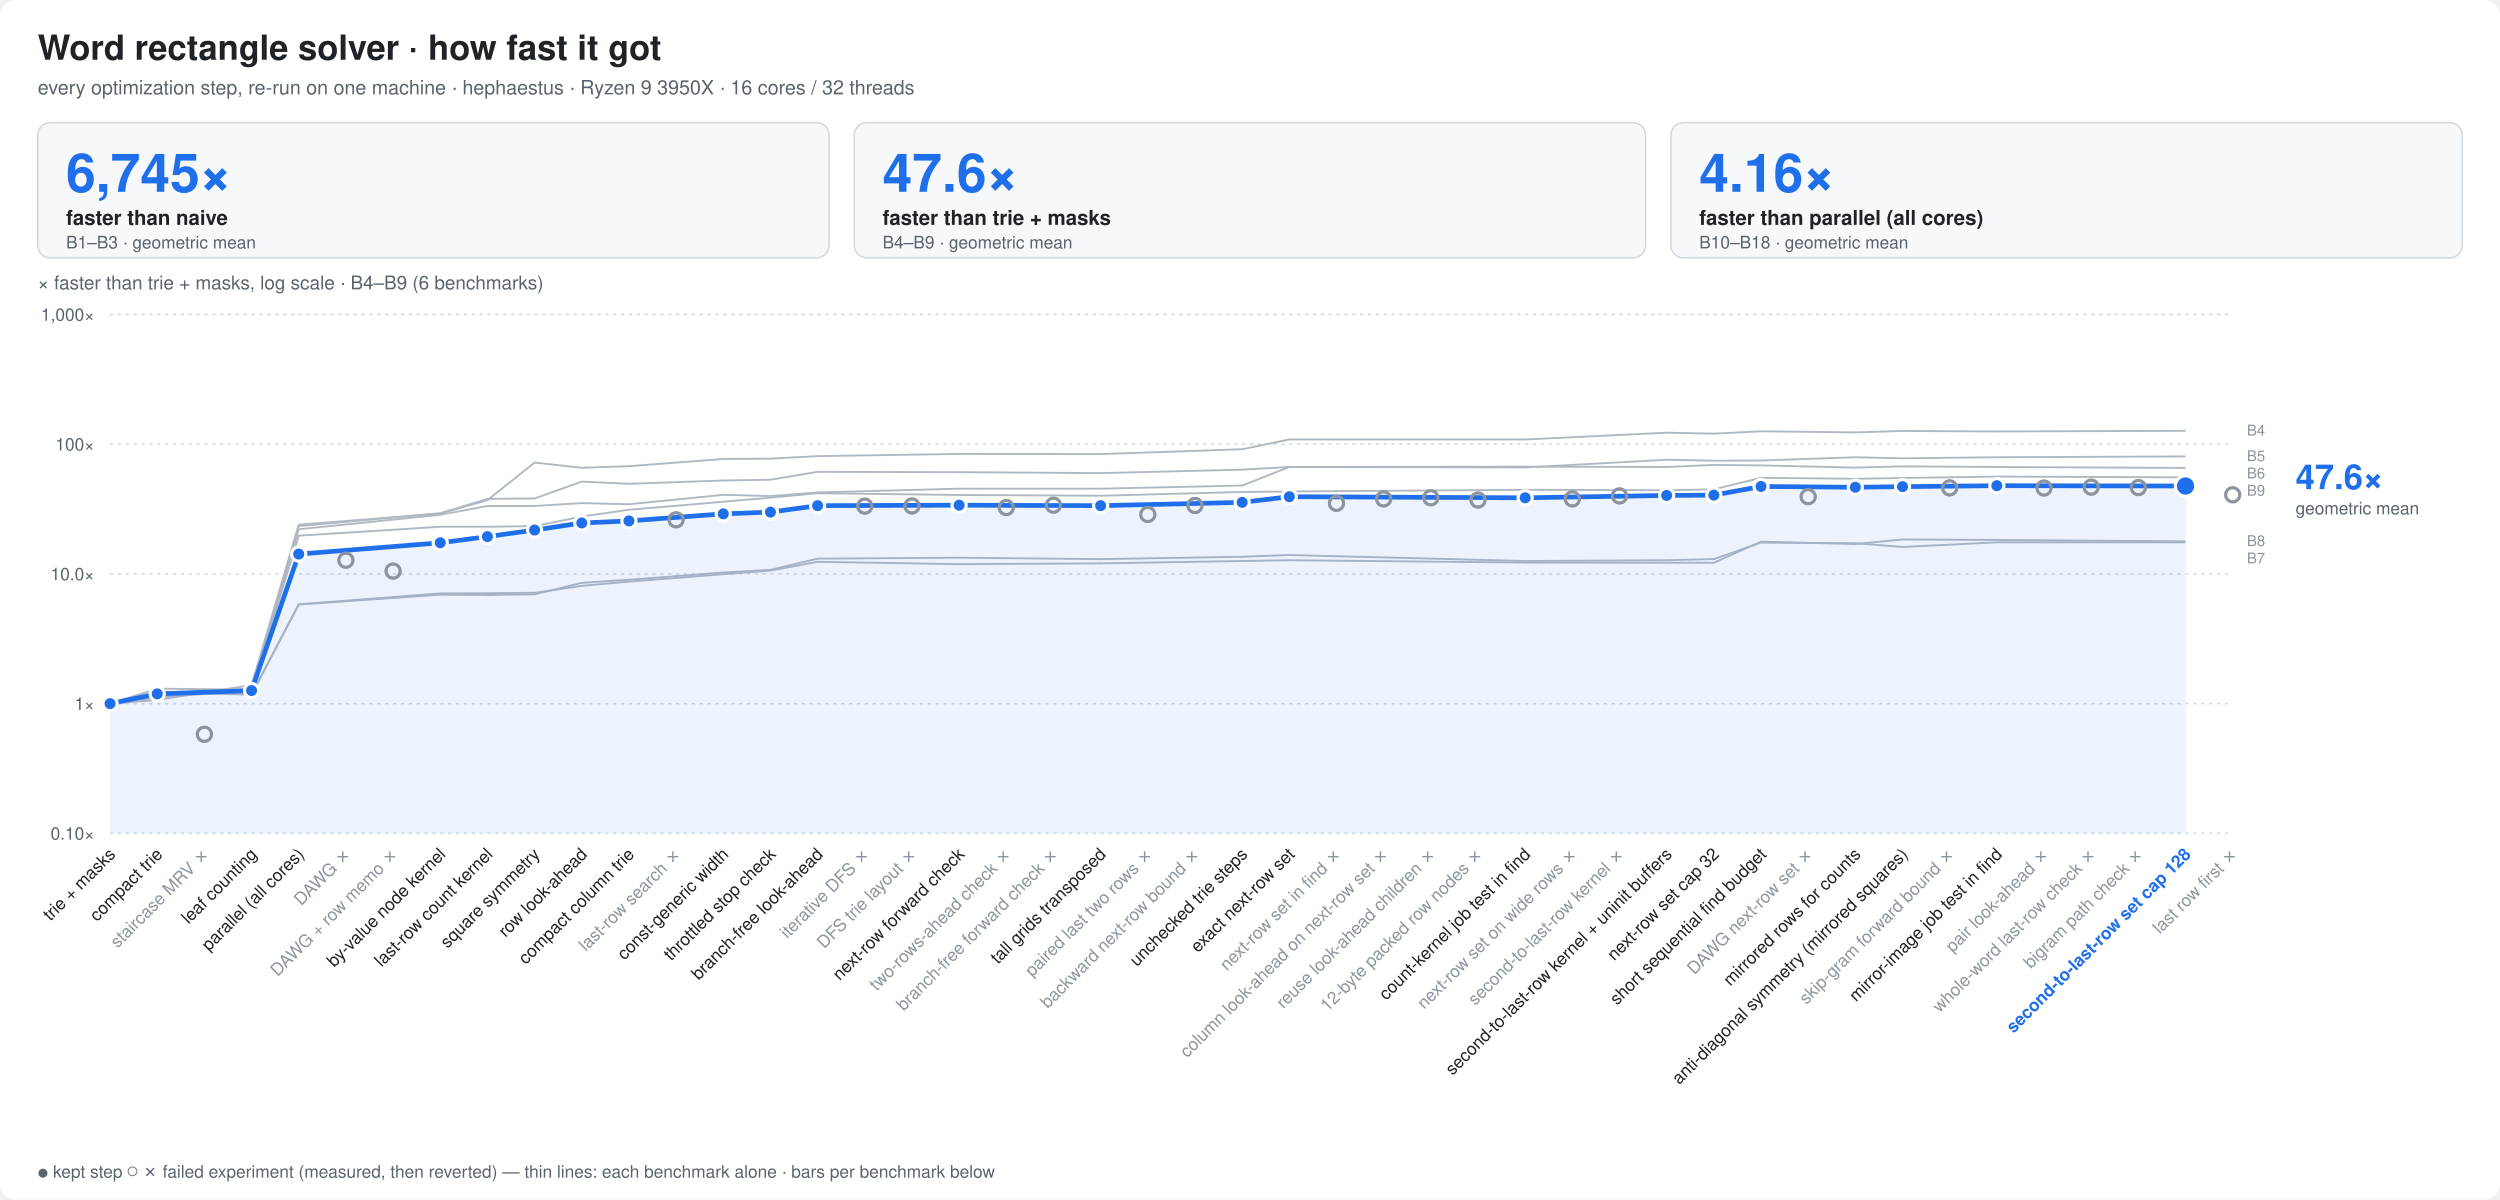
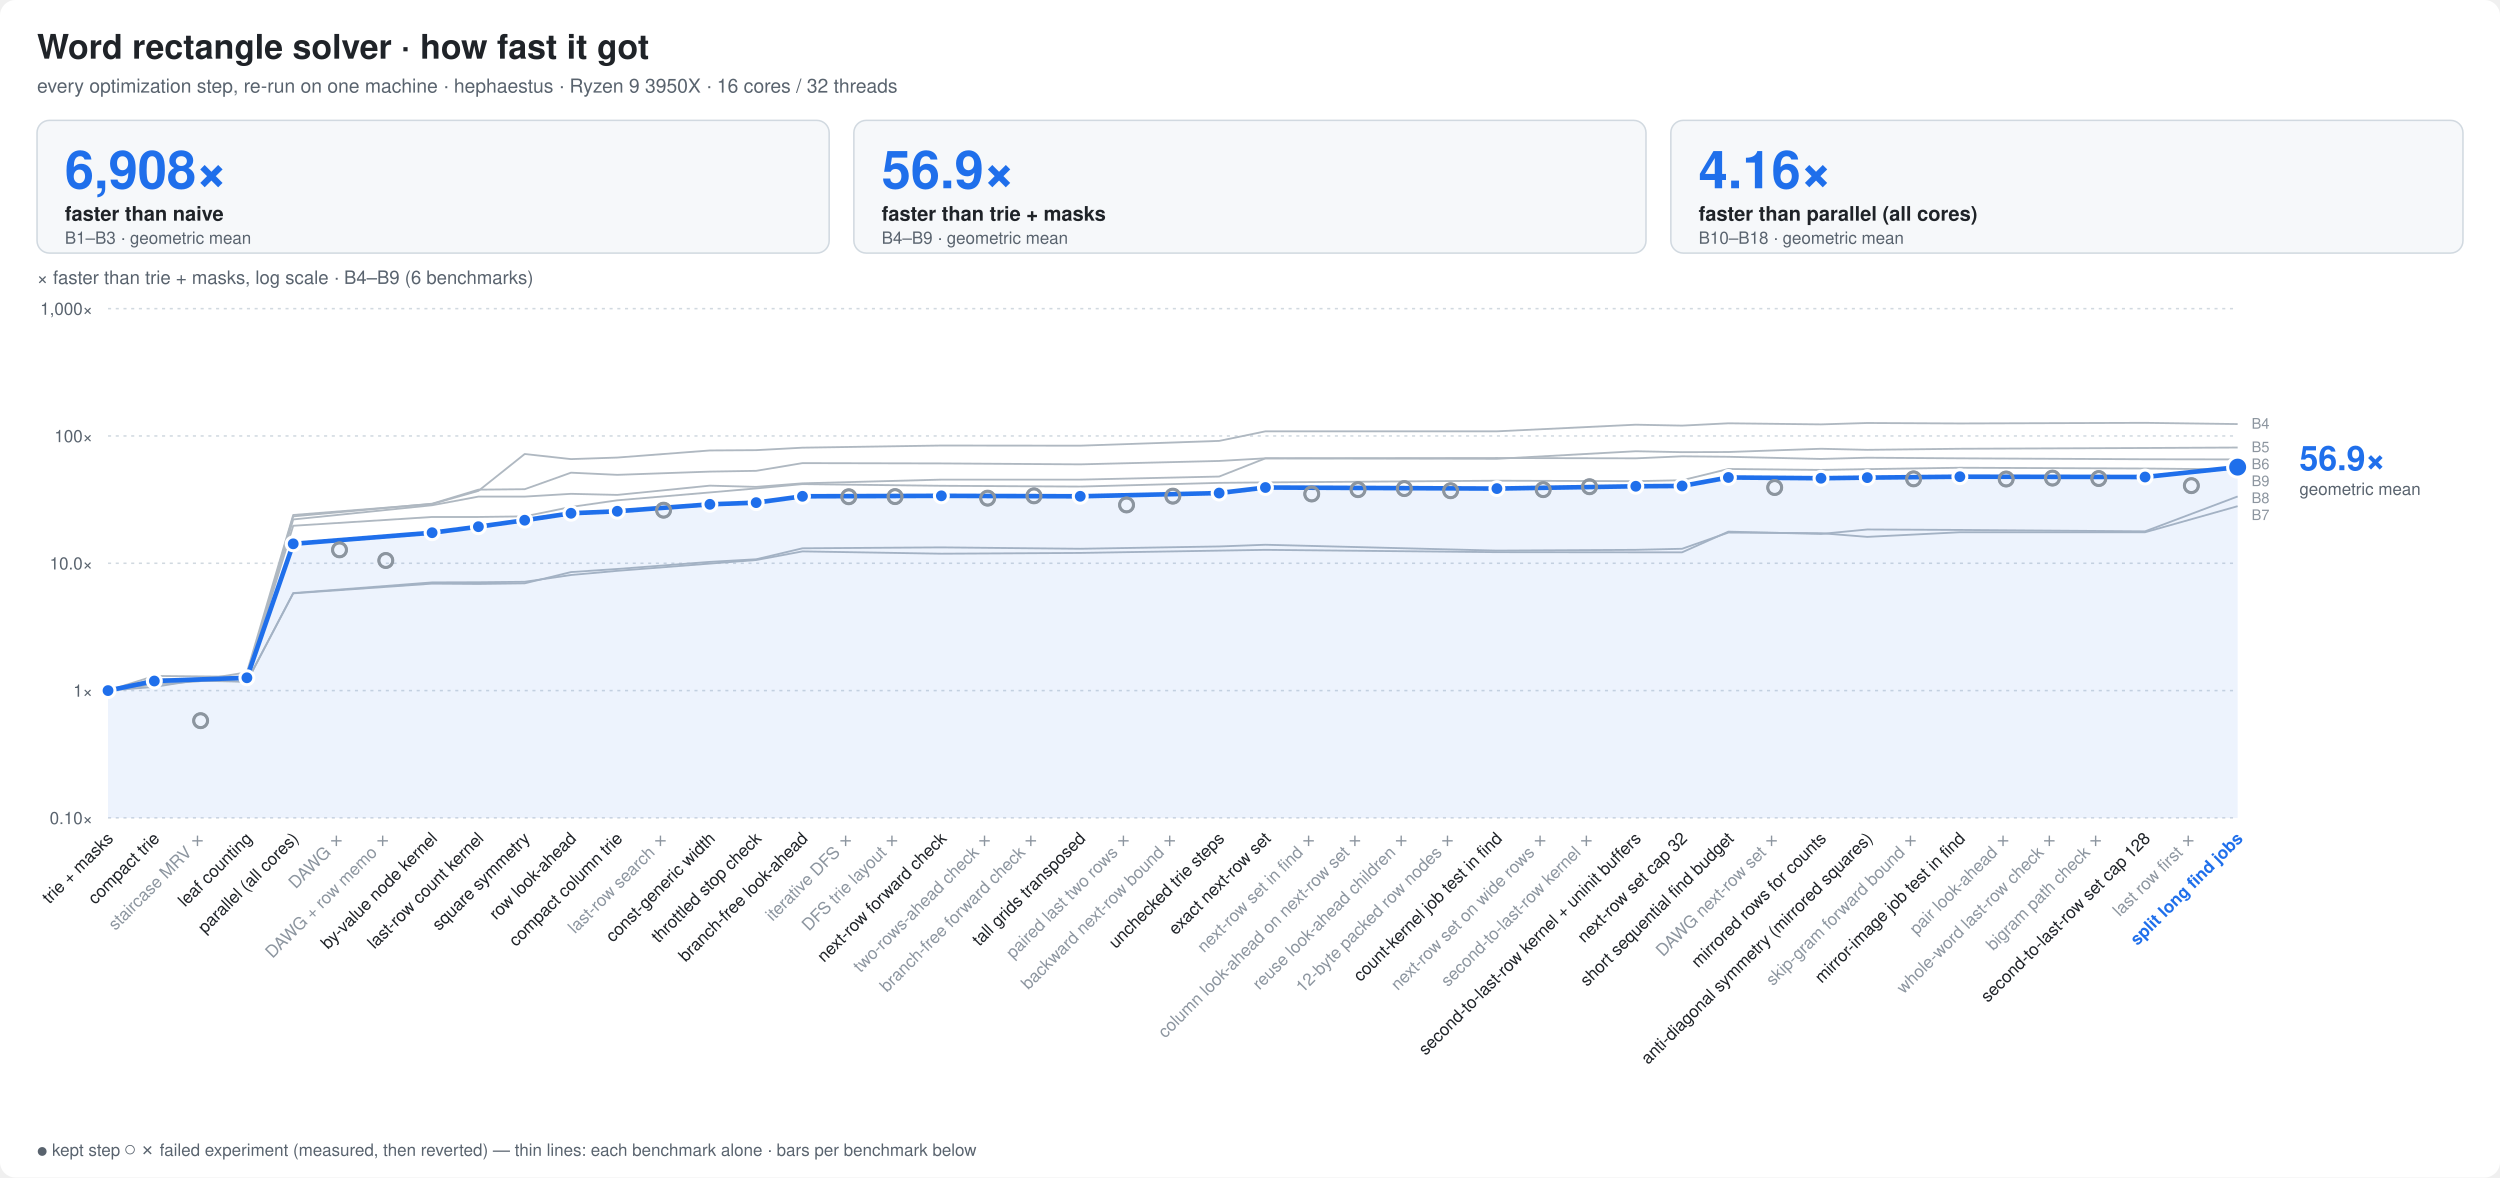
- <svg xmlns="http://www.w3.org/2000/svg" width="1590" height="763" viewBox="0 0 1590 763" font-family="ui-sans-serif,-apple-system,Segoe UI,Helvetica,Arial,sans-serif">
+ <svg xmlns="http://www.w3.org/2000/svg" width="1620" height="763" viewBox="0 0 1620 763" font-family="ui-sans-serif,-apple-system,Segoe UI,Helvetica,Arial,sans-serif">
  <style>
  .bg{fill:#ffffff} .t{fill:#1f2328} .m{fill:#59636e} .g{stroke:#d1d9e0}
  .bar{fill:#8fb8de} .best{fill:#1f6feb} .x{fill:#1a7f37;font-weight:600}
  .fail{fill:url(#hatch)} .hs{stroke:#afb8c1} .hb{fill:#eaeef2} .f{fill:#cf222e;font-weight:600}
  .ft{fill:#8c959f} .cur{fill:#1f6feb;font-weight:700}
  .ln{stroke:#1f6feb;fill:none} .lnf{fill:#1f6feb} .ctx{stroke:#afb8c1;fill:none} .ring{stroke:#ffffff}
  .fx{stroke:#8c959f;fill:none} .area{fill:#1f6feb;fill-opacity:.08} .tile{fill:#f6f8fa;stroke:#d1d9e0}
  .big{fill:#1f6feb;font-weight:800}
  .s2{stroke:#eb6834;fill:none} .s2f{fill:#eb6834} .s3{stroke:#1baf7a;fill:none} .s3f{fill:#1baf7a}
  @media (prefers-color-scheme: dark){
    .s2{stroke:#d95926} .s2f{fill:#d95926} .s3{stroke:#199e70} .s3f{fill:#199e70}
    .bg{fill:#0d1117} .t{fill:#e6edf3} .m{fill:#9198a1} .g{stroke:#30363d}
    .bar{fill:#2f5f8f} .best{fill:#4493f8} .x{fill:#3fb950}
    .hs{stroke:#484f58} .hb{fill:#21262d} .f{fill:#f85149} .ft{fill:#6e7681} .cur{fill:#4493f8}
    .ln{stroke:#4493f8} .lnf{fill:#4493f8} .ctx{stroke:#484f58} .ring{stroke:#0d1117}
    .fx{stroke:#6e7681} .area{fill:#4493f8;fill-opacity:.10} .tile{fill:#161b22;stroke:#30363d} .big{fill:#4493f8}
  }
</style>
-   <rect class="bg" width="1590" height="763" rx="10" />
+   <rect class="bg" width="1620" height="763" rx="10" />
  <text class="t" x="24" y="38" font-size="22" font-weight="800">Word rectangle solver · how fast it got</text>
  <text class="m" x="24" y="60" font-size="12.5">every optimization step, re-run on one machine · hephaestus · Ryzen 9 3950X · 16 cores / 32 threads</text>
-   <rect class="tile" x="24.0" y="78" width="503.3" height="86" rx="8" />
-   <text class="big" x="42.0" y="122" font-size="34">6,745×</text>
+   <rect class="tile" x="24.0" y="78" width="513.3" height="86" rx="8" />
+   <text class="big" x="42.0" y="122" font-size="34">6,908×</text>
  <text class="t" x="42.0" y="143" font-size="13" font-weight="600">faster than naive</text>
  <text class="m" x="42.0" y="158" font-size="11">B1–B3 · geometric mean</text>
-   <rect class="tile" x="543.3" y="78" width="503.3" height="86" rx="8" />
-   <text class="big" x="561.3" y="122" font-size="34">47.6×</text>
-   <text class="t" x="561.3" y="143" font-size="13" font-weight="600">faster than trie + masks</text>
-   <text class="m" x="561.3" y="158" font-size="11">B4–B9 · geometric mean</text>
-   <rect class="tile" x="1062.7" y="78" width="503.3" height="86" rx="8" />
-   <text class="big" x="1080.7" y="122" font-size="34">4.16×</text>
-   <text class="t" x="1080.7" y="143" font-size="13" font-weight="600">faster than parallel (all cores)</text>
-   <text class="m" x="1080.7" y="158" font-size="11">B10–B18 · geometric mean</text>
-   <line class="g" x1="70" x2="1420" y1="530.0" y2="530.0" stroke-dasharray="2 3" />
+   <rect class="tile" x="553.3" y="78" width="513.3" height="86" rx="8" />
+   <text class="big" x="571.3" y="122" font-size="34">56.9×</text>
+   <text class="t" x="571.3" y="143" font-size="13" font-weight="600">faster than trie + masks</text>
+   <text class="m" x="571.3" y="158" font-size="11">B4–B9 · geometric mean</text>
+   <rect class="tile" x="1082.7" y="78" width="513.3" height="86" rx="8" />
+   <text class="big" x="1100.7" y="122" font-size="34">4.16×</text>
+   <text class="t" x="1100.7" y="143" font-size="13" font-weight="600">faster than parallel (all cores)</text>
+   <text class="m" x="1100.7" y="158" font-size="11">B10–B18 · geometric mean</text>
+   <line class="g" x1="70" x2="1450" y1="530.0" y2="530.0" stroke-dasharray="2 3" />
  <text class="m" x="60" y="534.0" font-size="11" text-anchor="end">0.10×</text>
-   <line class="g" x1="70" x2="1420" y1="447.5" y2="447.5" stroke-dasharray="2 3" />
+   <line class="g" x1="70" x2="1450" y1="447.5" y2="447.5" stroke-dasharray="2 3" />
  <text class="m" x="60" y="451.5" font-size="11" text-anchor="end">1×</text>
-   <line class="g" x1="70" x2="1420" y1="365.0" y2="365.0" stroke-dasharray="2 3" />
+   <line class="g" x1="70" x2="1450" y1="365.0" y2="365.0" stroke-dasharray="2 3" />
  <text class="m" x="60" y="369.0" font-size="11" text-anchor="end">10.0×</text>
-   <line class="g" x1="70" x2="1420" y1="282.5" y2="282.5" stroke-dasharray="2 3" />
+   <line class="g" x1="70" x2="1450" y1="282.5" y2="282.5" stroke-dasharray="2 3" />
  <text class="m" x="60" y="286.5" font-size="11" text-anchor="end">100×</text>
-   <line class="g" x1="70" x2="1420" y1="200.0" y2="200.0" stroke-dasharray="2 3" />
+   <line class="g" x1="70" x2="1450" y1="200.0" y2="200.0" stroke-dasharray="2 3" />
  <text class="m" x="60" y="204.0" font-size="11" text-anchor="end">1,000×</text>
  <text class="m" x="24" y="184" font-size="12">× faster than trie + masks, log scale · B4–B9 (6 benchmarks)</text>
-   <polyline class="ctx" points="70.0,447.5 100.0,445.1 160.0,435.7 190.0,333.7 280.0,326.6 310.0,318.1 340.0,294.2 370.0,297.5 400.0,296.5 460.0,291.9 490.0,291.7 520.0,290.1 610.0,288.7 700.0,288.8 790.0,285.7 820.0,279.5 970.0,279.5 1060.0,275.2 1090.0,275.8 1120.0,274.3 1180.0,275.0 1210.0,274.1 1270.0,274.4 1390.0,274.0" stroke-width="1.2" stroke-linejoin="round" />
-   <polyline class="ctx" points="70.0,447.5 100.0,443.5 160.0,439.2 190.0,336.6 280.0,327.4 310.0,321.8 340.0,321.8 370.0,320.0 400.0,320.7 460.0,314.7 490.0,315.5 520.0,313.2 610.0,310.8 700.0,310.8 790.0,308.8 820.0,297.0 970.0,297.3 1060.0,292.4 1090.0,293.0 1120.0,292.9 1180.0,290.8 1210.0,291.5 1270.0,290.8 1390.0,290.3" stroke-width="1.2" stroke-linejoin="round" />
-   <polyline class="ctx" points="70.0,447.5 100.0,440.9 160.0,438.5 190.0,334.6 280.0,326.4 310.0,317.3 340.0,317.0 370.0,306.3 400.0,307.7 460.0,305.6 490.0,305.1 520.0,300.1 610.0,300.3 700.0,300.9 790.0,298.7 820.0,297.0 970.0,296.8 1060.0,297.0 1090.0,295.7 1120.0,296.0 1180.0,297.4 1210.0,296.6 1270.0,297.0 1390.0,297.6" stroke-width="1.2" stroke-linejoin="round" />
-   <polyline class="ctx" points="70.0,447.5 100.0,440.0 160.0,441.6 190.0,384.5 280.0,378.2 310.0,378.4 340.0,378.0 370.0,370.7 400.0,368.7 460.0,364.1 490.0,362.4 520.0,355.3 610.0,354.7 700.0,355.6 790.0,354.1 820.0,353.0 970.0,356.8 1060.0,356.3 1090.0,355.6 1120.0,345.1 1180.0,345.5 1210.0,347.9 1270.0,344.9 1390.0,344.9" stroke-width="1.2" stroke-linejoin="round" />
-   <polyline class="ctx" points="70.0,447.5 100.0,440.4 160.0,441.8 190.0,384.3 280.0,377.4 310.0,377.3 340.0,377.0 370.0,372.6 400.0,369.9 460.0,365.2 490.0,362.9 520.0,357.3 610.0,358.8 700.0,358.3 790.0,356.8 820.0,356.3 970.0,357.8 1060.0,357.9 1090.0,357.9 1120.0,344.5 1180.0,346.0 1210.0,343.1 1270.0,343.4 1390.0,344.3" stroke-width="1.2" stroke-linejoin="round" />
-   <polyline class="ctx" points="70.0,447.5 100.0,438.0 160.0,438.6 190.0,340.7 280.0,335.0 310.0,335.0 340.0,334.6 370.0,328.5 400.0,324.2 460.0,319.1 490.0,316.5 520.0,313.7 610.0,314.8 700.0,315.3 790.0,312.9 820.0,312.6 970.0,311.5 1060.0,311.8 1090.0,311.2 1120.0,303.9 1180.0,304.5 1210.0,304.0 1270.0,303.1 1390.0,303.6" stroke-width="1.2" stroke-linejoin="round" />
-   <text class="ft" x="1429.0" y="277.0" font-size="9.5">B4</text>
-   <text class="ft" x="1429.0" y="293.3" font-size="9.5">B5</text>
-   <text class="ft" x="1429.0" y="304.3" font-size="9.5">B6</text>
-   <text class="ft" x="1429.0" y="315.3" font-size="9.5">B9</text>
-   <text class="ft" x="1429.0" y="347.3" font-size="9.5">B8</text>
-   <text class="ft" x="1429.0" y="358.3" font-size="9.5">B7</text>
-   <polygon class="area" points="70.0,530 70.0,447.5 100.0,441.3 160.0,439.2 190.0,352.4 280.0,345.2 310.0,341.3 340.0,337.1 370.0,332.6 400.0,331.3 460.0,326.8 490.0,325.7 520.0,321.6 610.0,321.3 700.0,321.6 790.0,319.5 820.0,315.9 970.0,316.6 1060.0,315.1 1090.0,314.9 1120.0,309.4 1180.0,309.9 1210.0,309.5 1270.0,308.9 1390.0,309.1 1390.0,530" />
-   <polyline class="ln" points="70.0,447.5 100.0,441.3 160.0,439.2 190.0,352.4 280.0,345.2 310.0,341.3 340.0,337.1 370.0,332.6 400.0,331.3 460.0,326.8 490.0,325.7 520.0,321.6 610.0,321.3 700.0,321.6 790.0,319.5 820.0,315.9 970.0,316.6 1060.0,315.1 1090.0,314.9 1120.0,309.4 1180.0,309.9 1210.0,309.5 1270.0,308.9 1390.0,309.1" stroke-width="3" stroke-linejoin="round" stroke-linecap="round" />
+   <polyline class="ctx" points="70.0,447.5 100.0,445.1 160.0,435.7 190.0,333.7 280.0,326.6 310.0,318.1 340.0,294.2 370.0,297.5 400.0,296.5 460.0,291.9 490.0,291.7 520.0,290.1 610.0,288.7 700.0,288.8 790.0,285.7 820.0,279.5 970.0,279.5 1060.0,275.2 1090.0,275.8 1120.0,274.3 1180.0,275.0 1210.0,274.1 1270.0,274.4 1390.0,274.0 1450.0,274.8" stroke-width="1.2" stroke-linejoin="round" />
+   <polyline class="ctx" points="70.0,447.5 100.0,443.5 160.0,439.2 190.0,336.6 280.0,327.4 310.0,321.8 340.0,321.8 370.0,320.0 400.0,320.7 460.0,314.7 490.0,315.5 520.0,313.2 610.0,310.8 700.0,310.8 790.0,308.8 820.0,297.0 970.0,297.3 1060.0,292.4 1090.0,293.0 1120.0,292.9 1180.0,290.8 1210.0,291.5 1270.0,290.8 1390.0,290.3 1450.0,290.0" stroke-width="1.2" stroke-linejoin="round" />
+   <polyline class="ctx" points="70.0,447.5 100.0,440.9 160.0,438.5 190.0,334.6 280.0,326.4 310.0,317.3 340.0,317.0 370.0,306.3 400.0,307.7 460.0,305.6 490.0,305.1 520.0,300.1 610.0,300.3 700.0,300.9 790.0,298.7 820.0,297.0 970.0,296.8 1060.0,297.0 1090.0,295.7 1120.0,296.0 1180.0,297.4 1210.0,296.6 1270.0,297.0 1390.0,297.6 1450.0,297.7" stroke-width="1.2" stroke-linejoin="round" />
+   <polyline class="ctx" points="70.0,447.5 100.0,440.0 160.0,441.6 190.0,384.5 280.0,378.2 310.0,378.4 340.0,378.0 370.0,370.7 400.0,368.7 460.0,364.1 490.0,362.4 520.0,355.3 610.0,354.7 700.0,355.6 790.0,354.1 820.0,353.0 970.0,356.8 1060.0,356.3 1090.0,355.6 1120.0,345.1 1180.0,345.5 1210.0,347.9 1270.0,344.9 1390.0,344.9 1450.0,328.0" stroke-width="1.2" stroke-linejoin="round" />
+   <polyline class="ctx" points="70.0,447.5 100.0,440.4 160.0,441.8 190.0,384.3 280.0,377.4 310.0,377.3 340.0,377.0 370.0,372.6 400.0,369.9 460.0,365.2 490.0,362.9 520.0,357.3 610.0,358.8 700.0,358.3 790.0,356.8 820.0,356.3 970.0,357.8 1060.0,357.9 1090.0,357.9 1120.0,344.5 1180.0,346.0 1210.0,343.1 1270.0,343.4 1390.0,344.3 1450.0,321.7" stroke-width="1.2" stroke-linejoin="round" />
+   <polyline class="ctx" points="70.0,447.5 100.0,438.0 160.0,438.6 190.0,340.7 280.0,335.0 310.0,335.0 340.0,334.6 370.0,328.5 400.0,324.2 460.0,319.1 490.0,316.5 520.0,313.7 610.0,314.8 700.0,315.3 790.0,312.9 820.0,312.6 970.0,311.5 1060.0,311.8 1090.0,311.2 1120.0,303.9 1180.0,304.5 1210.0,304.0 1270.0,303.1 1390.0,303.6 1450.0,304.2" stroke-width="1.2" stroke-linejoin="round" />
+   <text class="ft" x="1459.0" y="277.8" font-size="9.5">B4</text>
+   <text class="ft" x="1459.0" y="293.0" font-size="9.5">B5</text>
+   <text class="ft" x="1459.0" y="304.0" font-size="9.5">B6</text>
+   <text class="ft" x="1459.0" y="315.0" font-size="9.5">B9</text>
+   <text class="ft" x="1459.0" y="326.0" font-size="9.5">B8</text>
+   <text class="ft" x="1459.0" y="337.0" font-size="9.5">B7</text>
+   <polygon class="area" points="70.0,530 70.0,447.5 100.0,441.3 160.0,439.2 190.0,352.4 280.0,345.2 310.0,341.3 340.0,337.1 370.0,332.6 400.0,331.3 460.0,326.8 490.0,325.7 520.0,321.6 610.0,321.3 700.0,321.6 790.0,319.5 820.0,315.9 970.0,316.6 1060.0,315.1 1090.0,314.9 1120.0,309.4 1180.0,309.9 1210.0,309.5 1270.0,308.9 1390.0,309.1 1450.0,302.7 1450.0,530" />
+   <polyline class="ln" points="70.0,447.5 100.0,441.3 160.0,439.2 190.0,352.4 280.0,345.2 310.0,341.3 340.0,337.1 370.0,332.6 400.0,331.3 460.0,326.8 490.0,325.7 520.0,321.6 610.0,321.3 700.0,321.6 790.0,319.5 820.0,315.9 970.0,316.6 1060.0,315.1 1090.0,314.9 1120.0,309.4 1180.0,309.9 1210.0,309.5 1270.0,308.9 1390.0,309.1 1450.0,302.7" stroke-width="3" stroke-linejoin="round" stroke-linecap="round" />
  <circle class="lnf ring" cx="70.0" cy="447.5" r="4.5" stroke-width="2" />
  <circle class="lnf ring" cx="100.0" cy="441.3" r="4.5" stroke-width="2" />
  <circle class="fx ring" cx="130.0" cy="467.0" r="4.5" stroke-width="2" fill="none" />
  <circle class="fx" cx="130.0" cy="467.0" r="4.5" stroke-width="1.6" />
  <circle class="lnf ring" cx="160.0" cy="439.2" r="4.5" stroke-width="2" />
  <circle class="lnf ring" cx="190.0" cy="352.4" r="4.5" stroke-width="2" />
  <circle class="fx ring" cx="220.0" cy="356.3" r="4.5" stroke-width="2" fill="none" />
  <circle class="fx" cx="220.0" cy="356.3" r="4.5" stroke-width="1.6" />
  <circle class="fx ring" cx="250.0" cy="363.2" r="4.5" stroke-width="2" fill="none" />
  <circle class="fx" cx="250.0" cy="363.2" r="4.5" stroke-width="1.6" />
  <circle class="lnf ring" cx="280.0" cy="345.2" r="4.5" stroke-width="2" />
  <circle class="lnf ring" cx="310.0" cy="341.3" r="4.5" stroke-width="2" />
  <circle class="lnf ring" cx="340.0" cy="337.1" r="4.5" stroke-width="2" />
  <circle class="lnf ring" cx="370.0" cy="332.6" r="4.5" stroke-width="2" />
  <circle class="lnf ring" cx="400.0" cy="331.3" r="4.5" stroke-width="2" />
  <circle class="fx ring" cx="430.0" cy="330.6" r="4.5" stroke-width="2" fill="none" />
  <circle class="fx" cx="430.0" cy="330.6" r="4.5" stroke-width="1.6" />
  <circle class="lnf ring" cx="460.0" cy="326.8" r="4.5" stroke-width="2" />
  <circle class="lnf ring" cx="490.0" cy="325.7" r="4.5" stroke-width="2" />
  <circle class="lnf ring" cx="520.0" cy="321.6" r="4.5" stroke-width="2" />
  <circle class="fx ring" cx="550.0" cy="321.9" r="4.5" stroke-width="2" fill="none" />
  <circle class="fx" cx="550.0" cy="321.9" r="4.5" stroke-width="1.6" />
  <circle class="fx ring" cx="580.0" cy="321.8" r="4.5" stroke-width="2" fill="none" />
  <circle class="fx" cx="580.0" cy="321.8" r="4.5" stroke-width="1.6" />
  <circle class="lnf ring" cx="610.0" cy="321.3" r="4.5" stroke-width="2" />
  <circle class="fx ring" cx="640.0" cy="322.8" r="4.5" stroke-width="2" fill="none" />
  <circle class="fx" cx="640.0" cy="322.8" r="4.5" stroke-width="1.6" />
  <circle class="fx ring" cx="670.0" cy="321.3" r="4.5" stroke-width="2" fill="none" />
  <circle class="fx" cx="670.0" cy="321.3" r="4.5" stroke-width="1.6" />
  <circle class="lnf ring" cx="700.0" cy="321.6" r="4.5" stroke-width="2" />
  <circle class="fx ring" cx="730.0" cy="327.2" r="4.5" stroke-width="2" fill="none" />
  <circle class="fx" cx="730.0" cy="327.2" r="4.5" stroke-width="1.6" />
  <circle class="fx ring" cx="760.0" cy="321.5" r="4.5" stroke-width="2" fill="none" />
  <circle class="fx" cx="760.0" cy="321.5" r="4.5" stroke-width="1.6" />
  <circle class="lnf ring" cx="790.0" cy="319.5" r="4.5" stroke-width="2" />
  <circle class="lnf ring" cx="820.0" cy="315.9" r="4.5" stroke-width="2" />
  <circle class="fx ring" cx="850.0" cy="320.1" r="4.5" stroke-width="2" fill="none" />
  <circle class="fx" cx="850.0" cy="320.1" r="4.5" stroke-width="1.6" />
  <circle class="fx ring" cx="880.0" cy="317.3" r="4.5" stroke-width="2" fill="none" />
  <circle class="fx" cx="880.0" cy="317.3" r="4.5" stroke-width="1.6" />
  <circle class="fx ring" cx="910.0" cy="316.6" r="4.5" stroke-width="2" fill="none" />
  <circle class="fx" cx="910.0" cy="316.6" r="4.5" stroke-width="1.6" />
  <circle class="fx ring" cx="940.0" cy="318.0" r="4.5" stroke-width="2" fill="none" />
  <circle class="fx" cx="940.0" cy="318.0" r="4.5" stroke-width="1.6" />
  <circle class="lnf ring" cx="970.0" cy="316.6" r="4.5" stroke-width="2" />
  <circle class="fx ring" cx="1000.0" cy="317.3" r="4.5" stroke-width="2" fill="none" />
  <circle class="fx" cx="1000.0" cy="317.3" r="4.5" stroke-width="1.6" />
  <circle class="fx ring" cx="1030.0" cy="315.4" r="4.5" stroke-width="2" fill="none" />
  <circle class="fx" cx="1030.0" cy="315.4" r="4.5" stroke-width="1.6" />
  <circle class="lnf ring" cx="1060.0" cy="315.1" r="4.5" stroke-width="2" />
  <circle class="lnf ring" cx="1090.0" cy="314.9" r="4.5" stroke-width="2" />
  <circle class="lnf ring" cx="1120.0" cy="309.4" r="4.5" stroke-width="2" />
  <circle class="fx ring" cx="1150.0" cy="315.9" r="4.5" stroke-width="2" fill="none" />
  <circle class="fx" cx="1150.0" cy="315.9" r="4.5" stroke-width="1.6" />
  <circle class="lnf ring" cx="1180.0" cy="309.9" r="4.5" stroke-width="2" />
  <circle class="lnf ring" cx="1210.0" cy="309.5" r="4.5" stroke-width="2" />
  <circle class="fx ring" cx="1240.0" cy="310.3" r="4.5" stroke-width="2" fill="none" />
  <circle class="fx" cx="1240.0" cy="310.3" r="4.5" stroke-width="1.6" />
  <circle class="lnf ring" cx="1270.0" cy="308.9" r="4.5" stroke-width="2" />
  <circle class="fx ring" cx="1300.0" cy="310.4" r="4.5" stroke-width="2" fill="none" />
  <circle class="fx" cx="1300.0" cy="310.4" r="4.5" stroke-width="1.6" />
  <circle class="fx ring" cx="1330.0" cy="309.8" r="4.5" stroke-width="2" fill="none" />
  <circle class="fx" cx="1330.0" cy="309.8" r="4.5" stroke-width="1.6" />
  <circle class="fx ring" cx="1360.0" cy="310.1" r="4.5" stroke-width="2" fill="none" />
  <circle class="fx" cx="1360.0" cy="310.1" r="4.5" stroke-width="1.6" />
-   <circle class="lnf ring" cx="1390.0" cy="309.1" r="6.5" stroke-width="2" />
+   <circle class="lnf ring" cx="1390.0" cy="309.1" r="4.5" stroke-width="2" />
  <circle class="fx ring" cx="1420.0" cy="314.7" r="4.5" stroke-width="2" fill="none" />
  <circle class="fx" cx="1420.0" cy="314.7" r="4.5" stroke-width="1.6" />
-   <text class="big" x="1460.0" y="311.1" font-size="22">47.6×</text>
-   <text class="m" x="1460.0" y="327.1" font-size="11">geometric mean</text>
+   <circle class="lnf ring" cx="1450.0" cy="302.7" r="6.5" stroke-width="2" />
+   <text class="big" x="1490.0" y="304.7" font-size="22">56.9×</text>
+   <text class="m" x="1490.0" y="320.7" font-size="11">geometric mean</text>
  <text class="t" font-size="11" text-anchor="end" transform="translate(74.0,544) rotate(-45)">trie + masks</text>
  <text class="t" font-size="11" text-anchor="end" transform="translate(104.0,544) rotate(-45)">compact trie</text>
  <text class="ft" font-size="11" text-anchor="end" transform="translate(134.0,544) rotate(-45)">staircase MRV ✗</text>
  <text class="t" font-size="11" text-anchor="end" transform="translate(164.0,544) rotate(-45)">leaf counting</text>
  <text class="t" font-size="11" text-anchor="end" transform="translate(194.0,544) rotate(-45)">parallel (all cores)</text>
  <text class="ft" font-size="11" text-anchor="end" transform="translate(224.0,544) rotate(-45)">DAWG ✗</text>
  <text class="ft" font-size="11" text-anchor="end" transform="translate(254.0,544) rotate(-45)">DAWG + row memo ✗</text>
  <text class="t" font-size="11" text-anchor="end" transform="translate(284.0,544) rotate(-45)">by-value node kernel</text>
  <text class="t" font-size="11" text-anchor="end" transform="translate(314.0,544) rotate(-45)">last-row count kernel</text>
  <text class="t" font-size="11" text-anchor="end" transform="translate(344.0,544) rotate(-45)">square symmetry</text>
  <text class="t" font-size="11" text-anchor="end" transform="translate(374.0,544) rotate(-45)">row look-ahead</text>
  <text class="t" font-size="11" text-anchor="end" transform="translate(404.0,544) rotate(-45)">compact column trie</text>
  <text class="ft" font-size="11" text-anchor="end" transform="translate(434.0,544) rotate(-45)">last-row search ✗</text>
  <text class="t" font-size="11" text-anchor="end" transform="translate(464.0,544) rotate(-45)">const-generic width</text>
  <text class="t" font-size="11" text-anchor="end" transform="translate(494.0,544) rotate(-45)">throttled stop check</text>
  <text class="t" font-size="11" text-anchor="end" transform="translate(524.0,544) rotate(-45)">branch-free look-ahead</text>
  <text class="ft" font-size="11" text-anchor="end" transform="translate(554.0,544) rotate(-45)">iterative DFS ✗</text>
  <text class="ft" font-size="11" text-anchor="end" transform="translate(584.0,544) rotate(-45)">DFS trie layout ✗</text>
  <text class="t" font-size="11" text-anchor="end" transform="translate(614.0,544) rotate(-45)">next-row forward check</text>
  <text class="ft" font-size="11" text-anchor="end" transform="translate(644.0,544) rotate(-45)">two-rows-ahead check ✗</text>
  <text class="ft" font-size="11" text-anchor="end" transform="translate(674.0,544) rotate(-45)">branch-free forward check ✗</text>
  <text class="t" font-size="11" text-anchor="end" transform="translate(704.0,544) rotate(-45)">tall grids transposed</text>
  <text class="ft" font-size="11" text-anchor="end" transform="translate(734.0,544) rotate(-45)">paired last two rows ✗</text>
  <text class="ft" font-size="11" text-anchor="end" transform="translate(764.0,544) rotate(-45)">backward next-row bound ✗</text>
  <text class="t" font-size="11" text-anchor="end" transform="translate(794.0,544) rotate(-45)">unchecked trie steps</text>
  <text class="t" font-size="11" text-anchor="end" transform="translate(824.0,544) rotate(-45)">exact next-row set</text>
  <text class="ft" font-size="11" text-anchor="end" transform="translate(854.0,544) rotate(-45)">next-row set in find ✗</text>
  <text class="ft" font-size="11" text-anchor="end" transform="translate(884.0,544) rotate(-45)">column look-ahead on next-row set ✗</text>
  <text class="ft" font-size="11" text-anchor="end" transform="translate(914.0,544) rotate(-45)">reuse look-ahead children ✗</text>
  <text class="ft" font-size="11" text-anchor="end" transform="translate(944.0,544) rotate(-45)">12-byte packed row nodes ✗</text>
  <text class="t" font-size="11" text-anchor="end" transform="translate(974.0,544) rotate(-45)">count-kernel job test in find</text>
  <text class="ft" font-size="11" text-anchor="end" transform="translate(1004.0,544) rotate(-45)">next-row set on wide rows ✗</text>
  <text class="ft" font-size="11" text-anchor="end" transform="translate(1034.0,544) rotate(-45)">second-to-last-row kernel ✗</text>
  <text class="t" font-size="11" text-anchor="end" transform="translate(1064.0,544) rotate(-45)">second-to-last-row kernel + uninit buffers</text>
  <text class="t" font-size="11" text-anchor="end" transform="translate(1094.0,544) rotate(-45)">next-row set cap 32</text>
  <text class="t" font-size="11" text-anchor="end" transform="translate(1124.0,544) rotate(-45)">short sequential find budget</text>
  <text class="ft" font-size="11" text-anchor="end" transform="translate(1154.0,544) rotate(-45)">DAWG next-row set ✗</text>
  <text class="t" font-size="11" text-anchor="end" transform="translate(1184.0,544) rotate(-45)">mirrored rows for counts</text>
  <text class="t" font-size="11" text-anchor="end" transform="translate(1214.0,544) rotate(-45)">anti-diagonal symmetry (mirrored squares)</text>
  <text class="ft" font-size="11" text-anchor="end" transform="translate(1244.0,544) rotate(-45)">skip-gram forward bound ✗</text>
  <text class="t" font-size="11" text-anchor="end" transform="translate(1274.0,544) rotate(-45)">mirror-image job test in find</text>
  <text class="ft" font-size="11" text-anchor="end" transform="translate(1304.0,544) rotate(-45)">pair look-ahead ✗</text>
  <text class="ft" font-size="11" text-anchor="end" transform="translate(1334.0,544) rotate(-45)">whole-word last-row check ✗</text>
  <text class="ft" font-size="11" text-anchor="end" transform="translate(1364.0,544) rotate(-45)">bigram path check ✗</text>
-   <text class="cur" font-size="11" text-anchor="end" transform="translate(1394.0,544) rotate(-45)">second-to-last-row set cap 128</text>
+   <text class="t" font-size="11" text-anchor="end" transform="translate(1394.0,544) rotate(-45)">second-to-last-row set cap 128</text>
  <text class="ft" font-size="11" text-anchor="end" transform="translate(1424.0,544) rotate(-45)">last row first ✗</text>
+   <text class="cur" font-size="11" text-anchor="end" transform="translate(1454.0,544) rotate(-45)">split long find jobs</text>
  <text class="m" x="24" y="749" font-size="11">● kept step   ○ ✗ failed experiment (measured, then reverted)   — thin lines: each benchmark alone · bars per benchmark below</text>
</svg>
